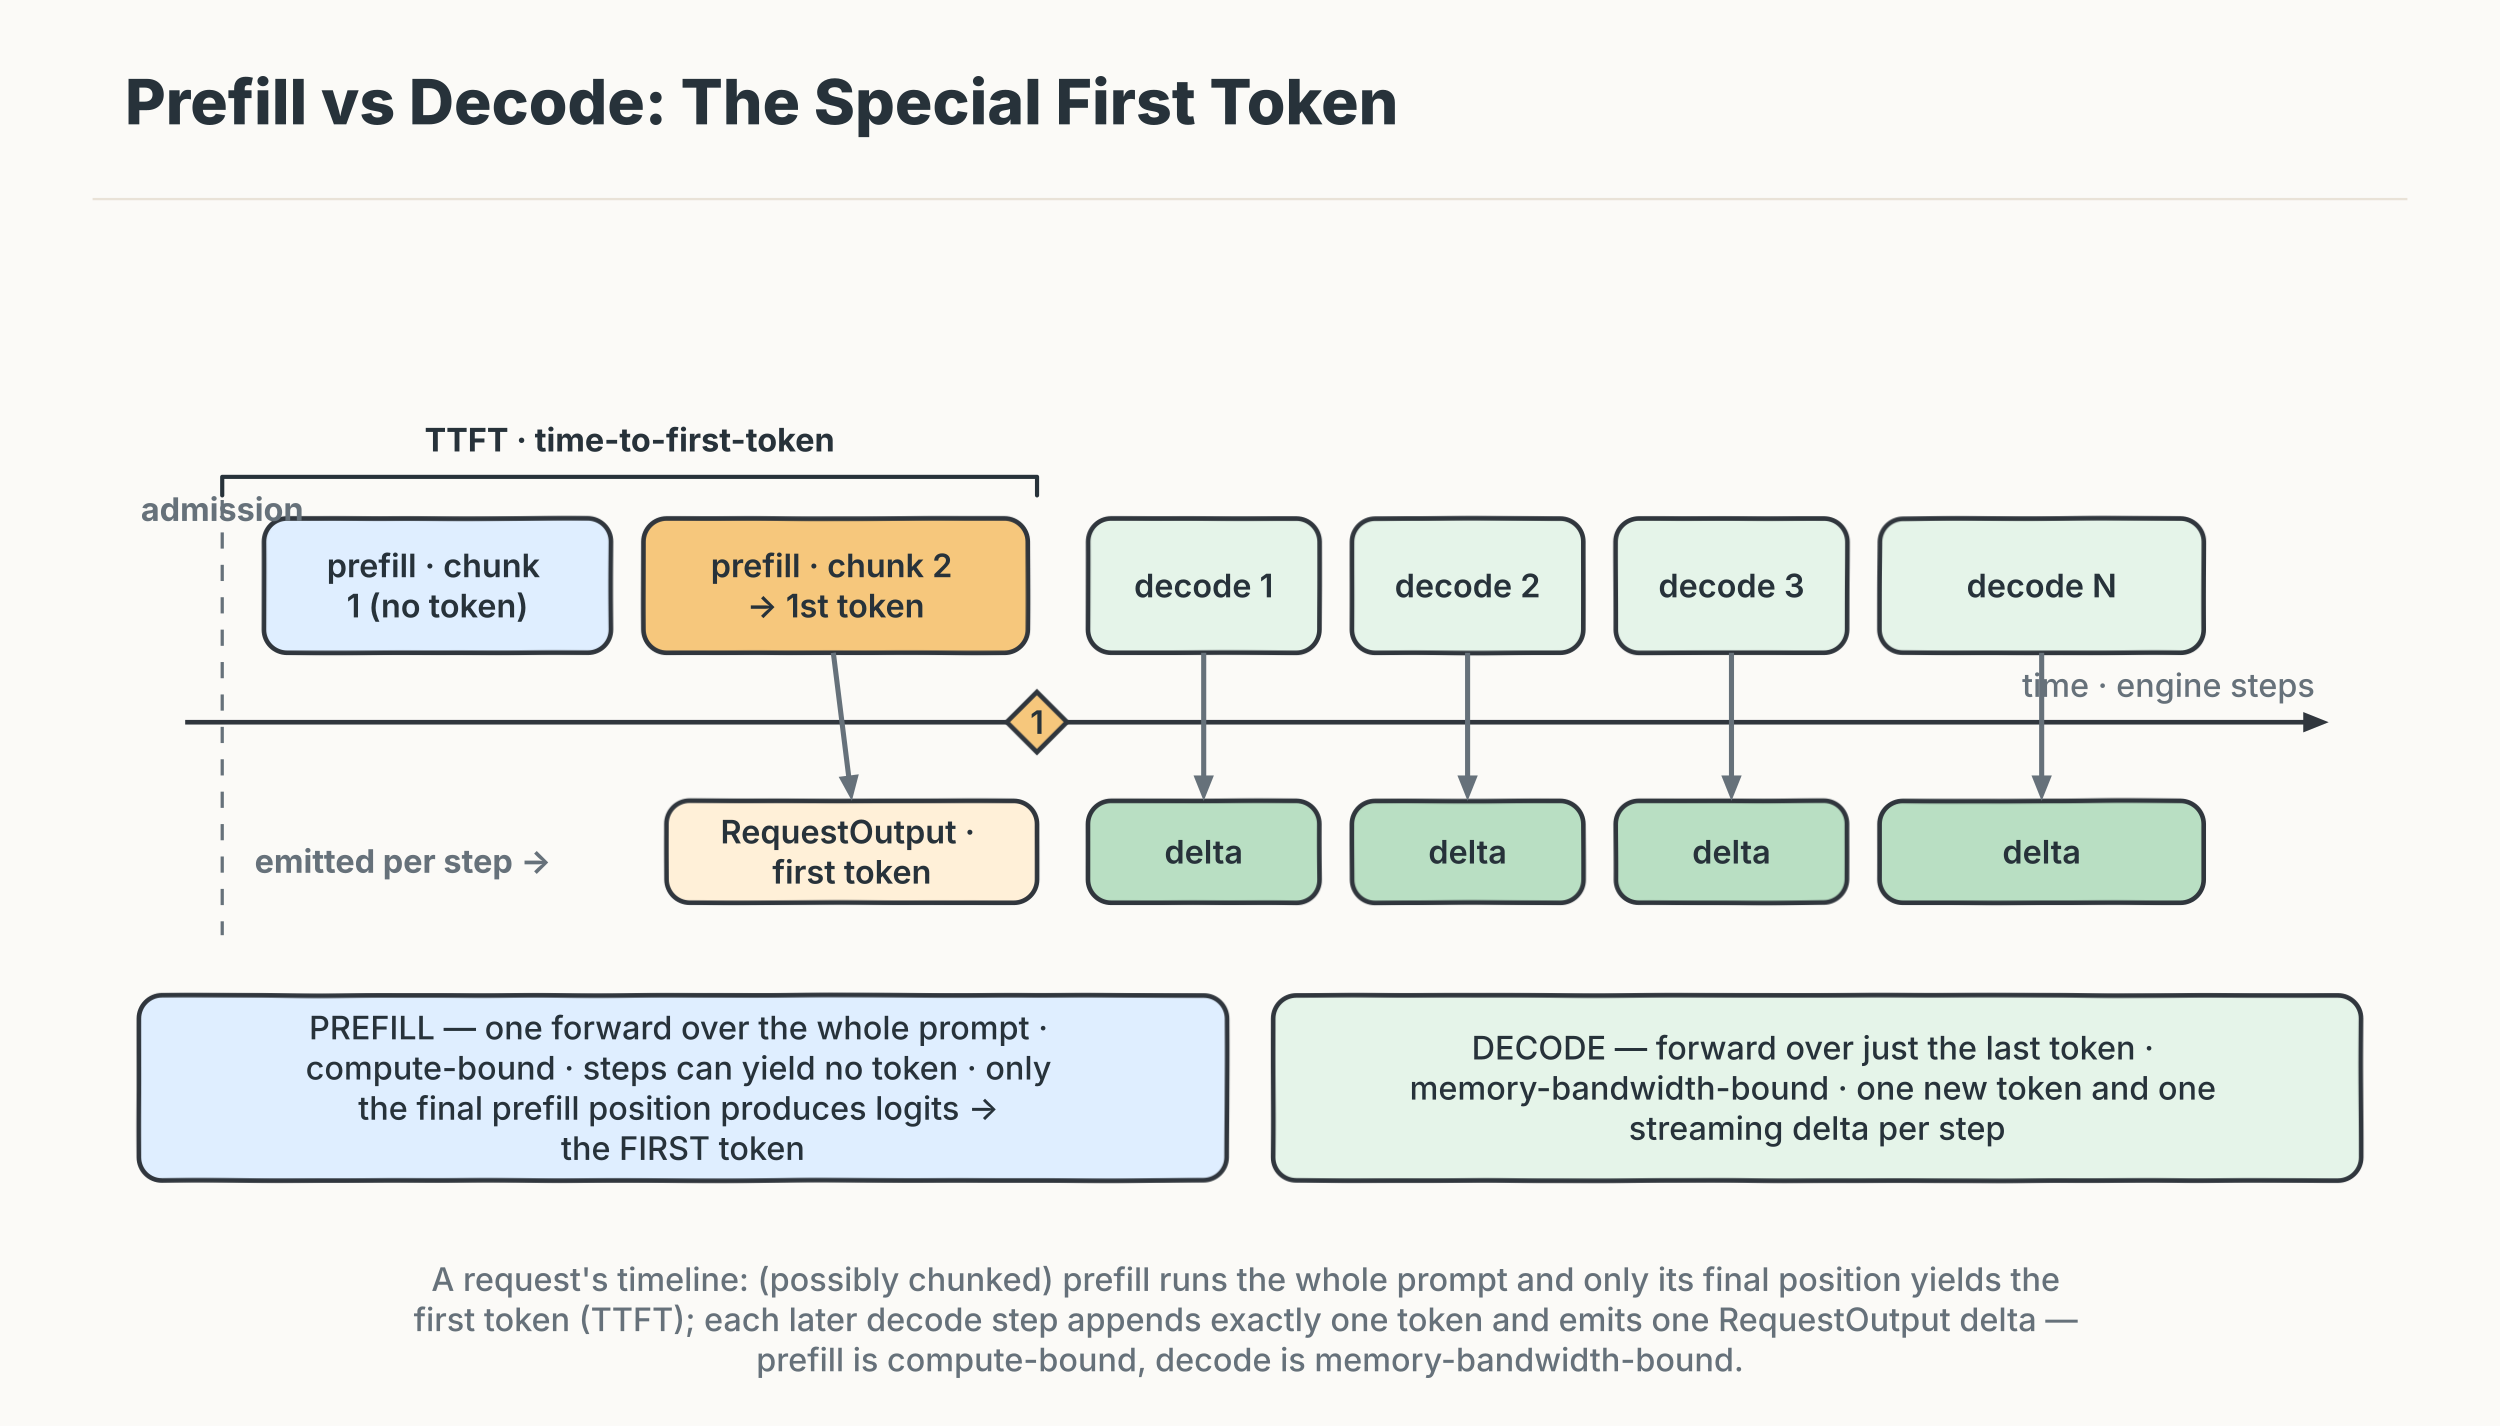
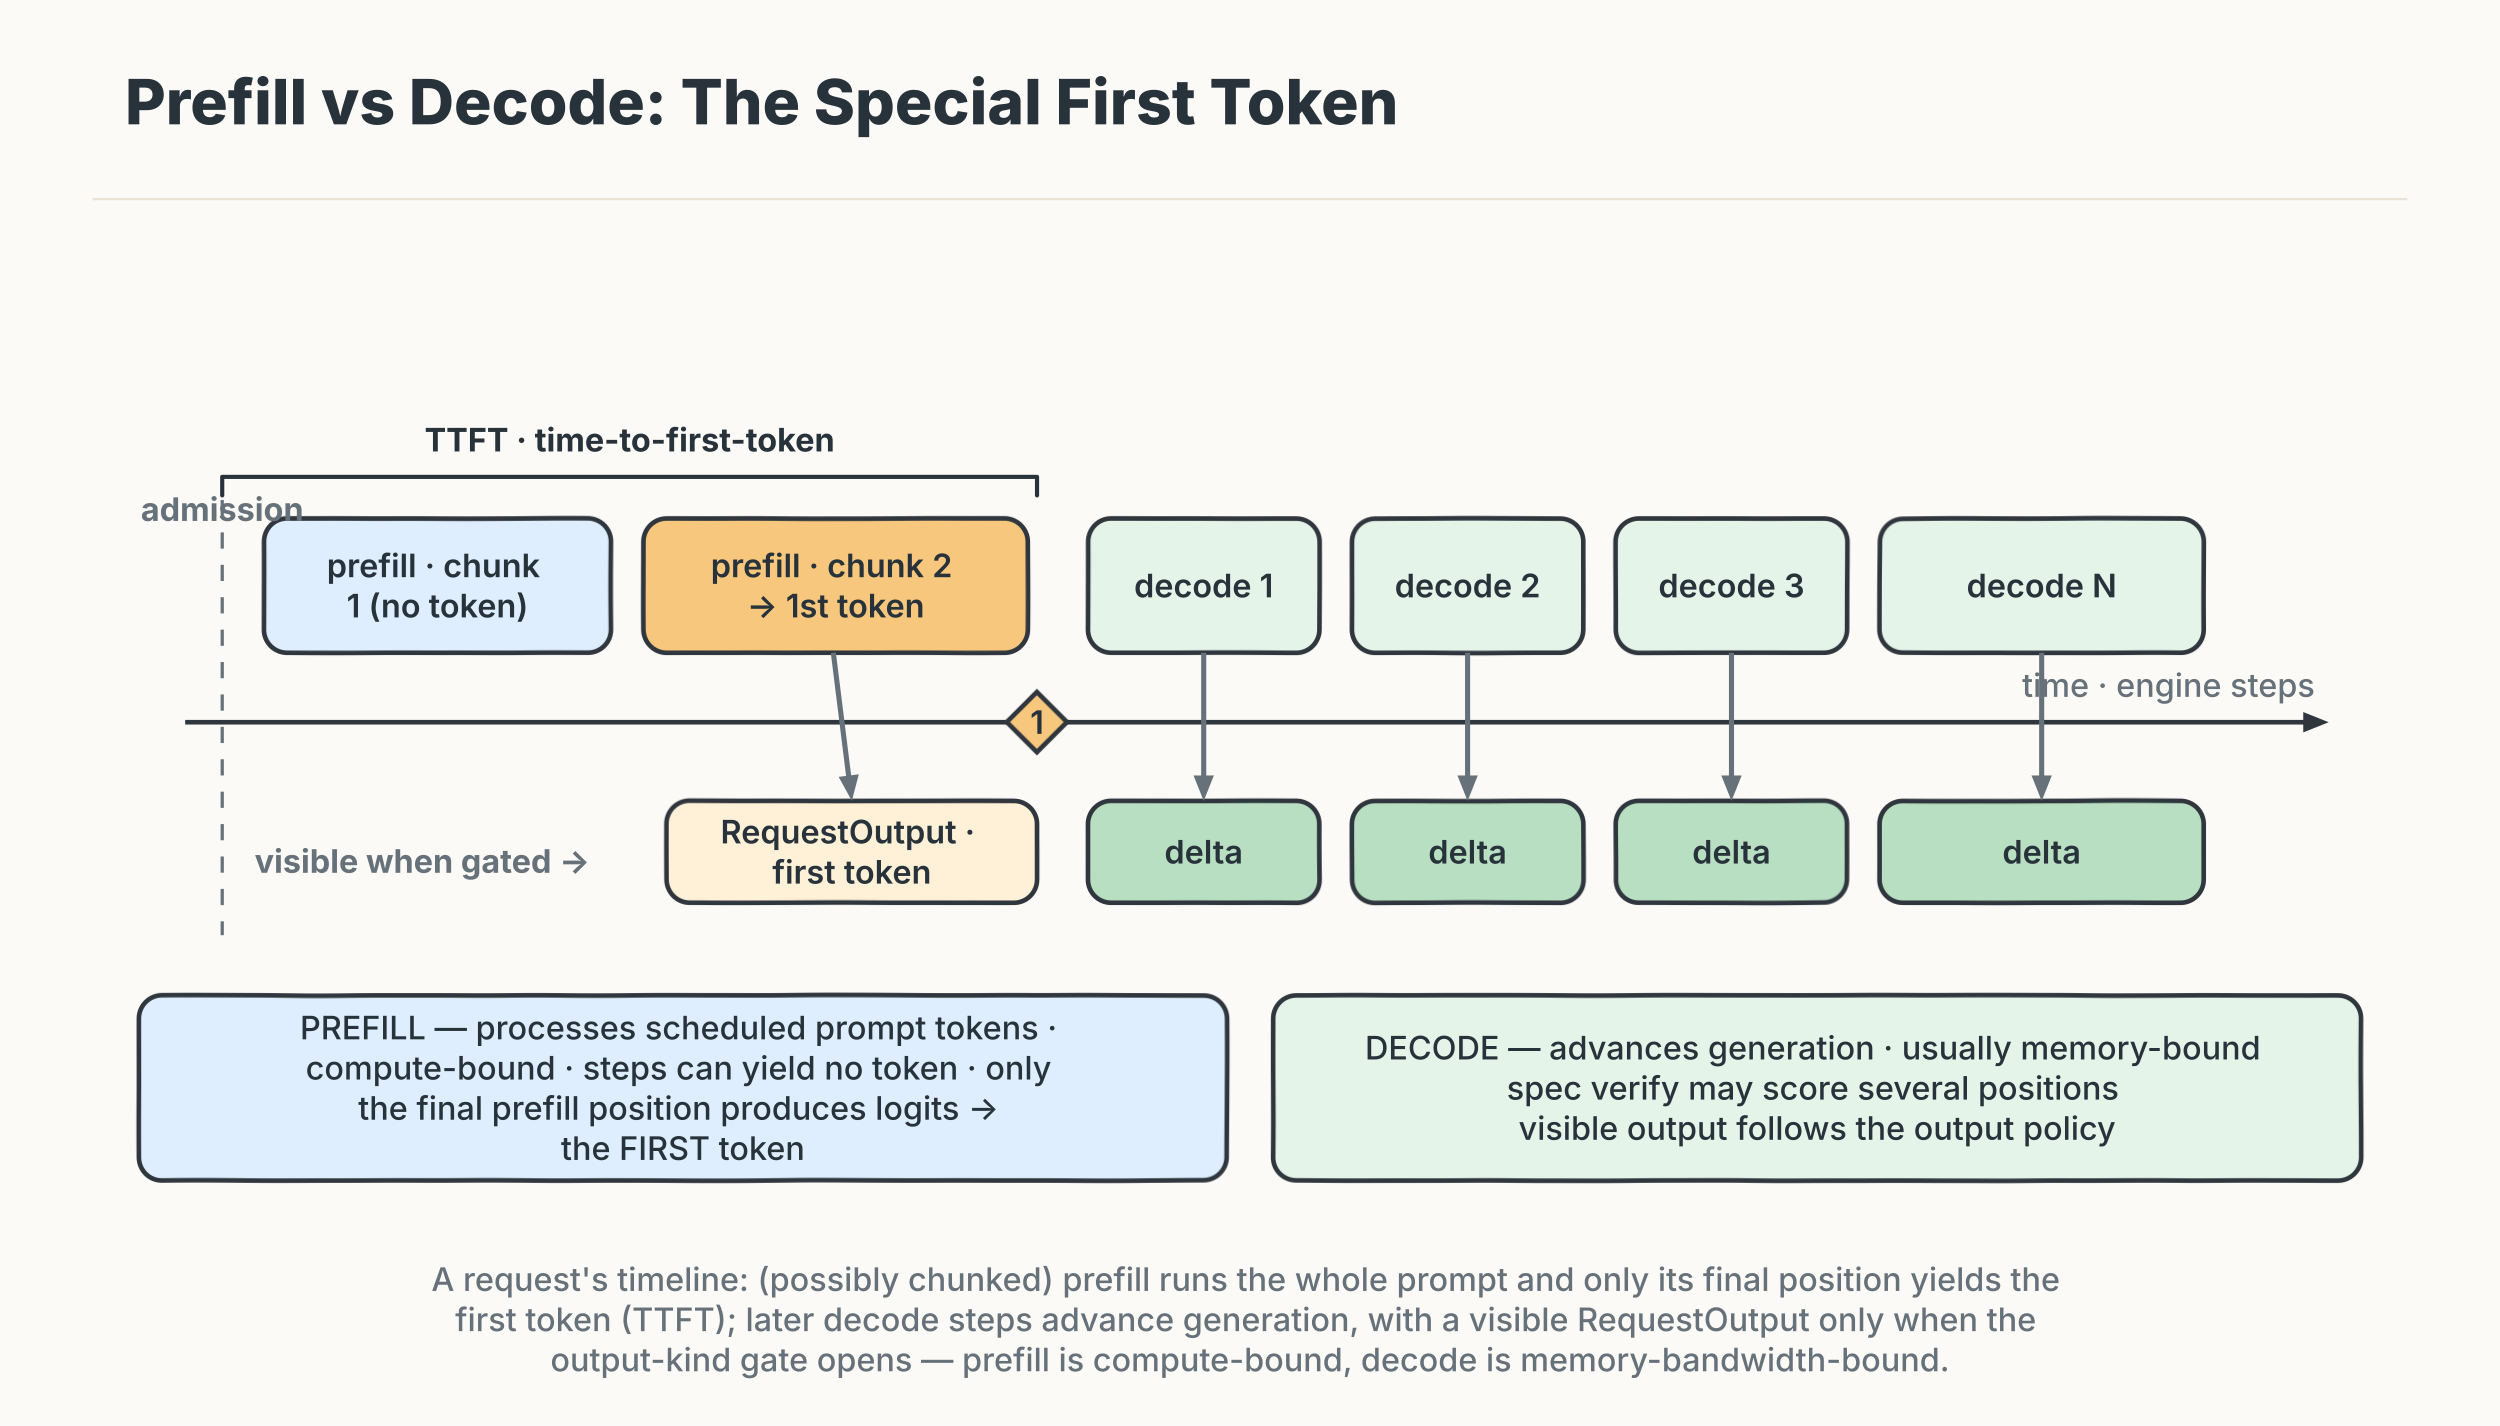
<svg xmlns="http://www.w3.org/2000/svg" width="1080" height="616" viewBox="0 0 1080 616" role="img" aria-label="Prefill vs Decode: The Special First Token">
  <defs>
    <filter id="roughen">
      <feTurbulence type="fractalNoise" baseFrequency="0.018" numOctaves="2" seed="7" result="noise" />
      <feDisplacementMap in="SourceGraphic" in2="noise" scale="0.55" />
    </filter>
    <marker id="arrow" viewBox="0 0 12 12" refX="9.2" refY="6" markerUnits="userSpaceOnUse" markerWidth="12" markerHeight="12" orient="auto-start-reverse">
      <path d="M 1.5 2 L 11 6 L 1.5 10 z" fill="#30363d" />
    </marker>
    <style>
    text { font-family: Inter, -apple-system, BlinkMacSystemFont, "Segoe UI", "PingFang SC", "Noto Sans CJK SC", Arial, sans-serif; }
    .rough { filter: url(#roughen); }
  </style>
  </defs>
  <rect width="1080" height="616" fill="#fbfaf7" />
  <path d="M 40 86 H 1040" stroke="#e9e2d7" stroke-width="1" />
  <text x="54" y="53.72" text-anchor="start" font-size="27" font-weight="800" fill="#27323a">
    <tspan x="54" dy="0">Prefill vs Decode: The Special First Token</tspan>
  </text>
  <path d="M 96 214 L 96 206 L 448 206 L 448 214" fill="none" stroke="#27323a" stroke-width="1.8" stroke-linejoin="round" stroke-linecap="round" />
  <text x="272" y="195.04" text-anchor="middle" font-size="14" font-weight="700" fill="#27323a">
    <tspan x="272" dy="0">TTFT · time-to-first-token</tspan>
  </text>
  <rect class="rough" x="114" y="224" width="150" height="58" rx="10" fill="#dfeeff" stroke="#30363d" stroke-width="2" />
  <text x="189" y="249.36" text-anchor="middle" font-size="14" font-weight="600" fill="#27323a">
    <tspan x="189" dy="0">prefill · chunk</tspan>
    <tspan x="189" dy="17.36">1  (no token)</tspan>
  </text>
  <rect class="rough" x="278" y="224" width="166" height="58" rx="10" fill="#f6c77c" stroke="#30363d" stroke-width="2" />
  <text x="361" y="249.36" text-anchor="middle" font-size="14" font-weight="600" fill="#27323a">
    <tspan x="361" dy="0">prefill · chunk 2</tspan>
    <tspan x="361" dy="17.36">→ 1st token</tspan>
  </text>
  <rect class="rough" x="470" y="224" width="100" height="58" rx="10" fill="#e5f4e9" stroke="#30363d" stroke-width="2" />
  <text x="520" y="258.04" text-anchor="middle" font-size="14" font-weight="600" fill="#27323a">
    <tspan x="520" dy="0">decode 1</tspan>
  </text>
  <rect class="rough" x="584" y="224" width="100" height="58" rx="10" fill="#e5f4e9" stroke="#30363d" stroke-width="2" />
  <text x="634" y="258.04" text-anchor="middle" font-size="14" font-weight="600" fill="#27323a">
    <tspan x="634" dy="0">decode 2</tspan>
  </text>
  <rect class="rough" x="698" y="224" width="100" height="58" rx="10" fill="#e5f4e9" stroke="#30363d" stroke-width="2" />
  <text x="748" y="258.04" text-anchor="middle" font-size="14" font-weight="600" fill="#27323a">
    <tspan x="748" dy="0">decode 3</tspan>
  </text>
  <rect class="rough" x="812" y="224" width="140" height="58" rx="10" fill="#e5f4e9" stroke="#30363d" stroke-width="2" />
  <text x="882" y="258.04" text-anchor="middle" font-size="14" font-weight="600" fill="#27323a">
    <tspan x="882" dy="0">decode N</tspan>
  </text>
  <path d="M 80 312 L 999.0 312.0" fill="none" stroke="#30363d" stroke-width="2" />
  <path d="M 1006 312 L 995.0 316.4 L 995.0 307.6 z" fill="#30363d" />
  <text x="1000" y="301.04" text-anchor="end" font-size="14" font-weight="500" fill="#66717a">
    <tspan x="1000" dy="0">time  ·  engine steps</tspan>
  </text>
  <path d="M 96 216 L 96 404" fill="none" stroke="#66717a" stroke-width="1.4" stroke-dasharray="7 7" />
  <text x="96" y="225.04" text-anchor="middle" font-size="14" font-weight="700" fill="#66717a">
    <tspan x="96" dy="0">admission</tspan>
  </text>
  <polygon class="rough" points="448,299 461,312 448,325 435,312" fill="#f6c77c" stroke="#30363d" stroke-width="2" />
  <text x="448" y="317.04" text-anchor="middle" font-size="14" font-weight="600" fill="#27323a">
    <tspan x="448" dy="0">1</tspan>
  </text>
  <text x="110" y="377.04" text-anchor="start" font-size="14" font-weight="700" fill="#66717a">
-     <tspan x="110" dy="0">emitted per step →</tspan>
+     <tspan x="110" dy="0">visible when gated →</tspan>
  </text>
  <rect class="rough" x="288" y="346" width="160" height="44" rx="10" fill="#fff0d8" stroke="#30363d" stroke-width="2" />
  <text x="368" y="364.36" text-anchor="middle" font-size="14" font-weight="600" fill="#27323a">
    <tspan x="368" dy="0">RequestOutput ·</tspan>
    <tspan x="368" dy="17.36">first token</tspan>
  </text>
  <rect class="rough" x="470" y="346" width="100" height="44" rx="10" fill="#b9dfc3" stroke="#30363d" stroke-width="2" />
  <text x="520" y="373.04" text-anchor="middle" font-size="14" font-weight="600" fill="#27323a">
    <tspan x="520" dy="0">delta</tspan>
  </text>
  <rect class="rough" x="584" y="346" width="100" height="44" rx="10" fill="#b9dfc3" stroke="#30363d" stroke-width="2" />
  <text x="634" y="373.04" text-anchor="middle" font-size="14" font-weight="600" fill="#27323a">
    <tspan x="634" dy="0">delta</tspan>
  </text>
  <rect class="rough" x="698" y="346" width="100" height="44" rx="10" fill="#b9dfc3" stroke="#30363d" stroke-width="2" />
  <text x="748" y="373.04" text-anchor="middle" font-size="14" font-weight="600" fill="#27323a">
    <tspan x="748" dy="0">delta</tspan>
  </text>
  <rect class="rough" x="812" y="346" width="140" height="44" rx="10" fill="#b9dfc3" stroke="#30363d" stroke-width="2" />
  <text x="882" y="373.04" text-anchor="middle" font-size="14" font-weight="600" fill="#27323a">
    <tspan x="882" dy="0">delta</tspan>
  </text>
  <path d="M 360 282 L 367.1 339.1" fill="none" stroke="#66717a" stroke-width="2.2" />
  <path d="M 368 346 L 362.3 335.6 L 371.0 334.5 z" fill="#66717a" />
  <path d="M 520 282 L 520.0 339.0" fill="none" stroke="#66717a" stroke-width="2.2" />
  <path d="M 520 346 L 515.6 335.0 L 524.4 335.0 z" fill="#66717a" />
  <path d="M 634 282 L 634.0 339.0" fill="none" stroke="#66717a" stroke-width="2.2" />
  <path d="M 634 346 L 629.6 335.0 L 638.4 335.0 z" fill="#66717a" />
  <path d="M 748 282 L 748.0 339.0" fill="none" stroke="#66717a" stroke-width="2.2" />
  <path d="M 748 346 L 743.6 335.0 L 752.4 335.0 z" fill="#66717a" />
  <path d="M 882 282 L 882.0 339.0" fill="none" stroke="#66717a" stroke-width="2.2" />
  <path d="M 882 346 L 877.6 335.0 L 886.4 335.0 z" fill="#66717a" />
  <rect class="rough" x="60" y="430" width="470" height="80" rx="10" fill="#dfeeff" stroke="#30363d" stroke-width="2" />
  <text x="295" y="449" text-anchor="middle" font-size="14" font-weight="500" fill="#27323a">
-     <tspan x="295" dy="0">PREFILL — one forward over the whole prompt ·</tspan>
+     <tspan x="295" dy="0">PREFILL — processes scheduled prompt tokens ·</tspan>
    <tspan x="295" dy="17.36">compute-bound · steps can yield no token · only</tspan>
    <tspan x="295" dy="17.36">the final prefill position produces logits →</tspan>
    <tspan x="295" dy="17.36">the FIRST token</tspan>
  </text>
  <rect class="rough" x="550" y="430" width="470" height="80" rx="10" fill="#e5f4e9" stroke="#30363d" stroke-width="2" />
  <text x="785" y="457.68" text-anchor="middle" font-size="14" font-weight="500" fill="#27323a">
-     <tspan x="785" dy="0">DECODE — forward over just the last token ·</tspan>
-     <tspan x="785" dy="17.36">memory-bandwidth-bound · one new token and one</tspan>
-     <tspan x="785" dy="17.36">streaming delta per step</tspan>
+     <tspan x="785" dy="0">DECODE — advances generation · usually memory-bound</tspan>
+     <tspan x="785" dy="17.36">spec verify may score several positions</tspan>
+     <tspan x="785" dy="17.36">visible output follows the output policy</tspan>
  </text>
  <text x="540" y="557.68" text-anchor="middle" font-size="14" font-weight="500" fill="#66717a">
    <tspan x="540" dy="0">A request's timeline: (possibly chunked) prefill runs the whole prompt and only its final position yields the</tspan>
-     <tspan x="540" dy="17.36">first token (TTFT); each later decode step appends exactly one token and emits one RequestOutput delta —</tspan>
-     <tspan x="540" dy="17.36">prefill is compute-bound, decode is memory-bandwidth-bound.</tspan>
+     <tspan x="540" dy="17.36">first token (TTFT); later decode steps advance generation, with a visible RequestOutput only when the</tspan>
+     <tspan x="540" dy="17.36">output-kind gate opens — prefill is compute-bound, decode is memory-bandwidth-bound.</tspan>
  </text>
</svg>
